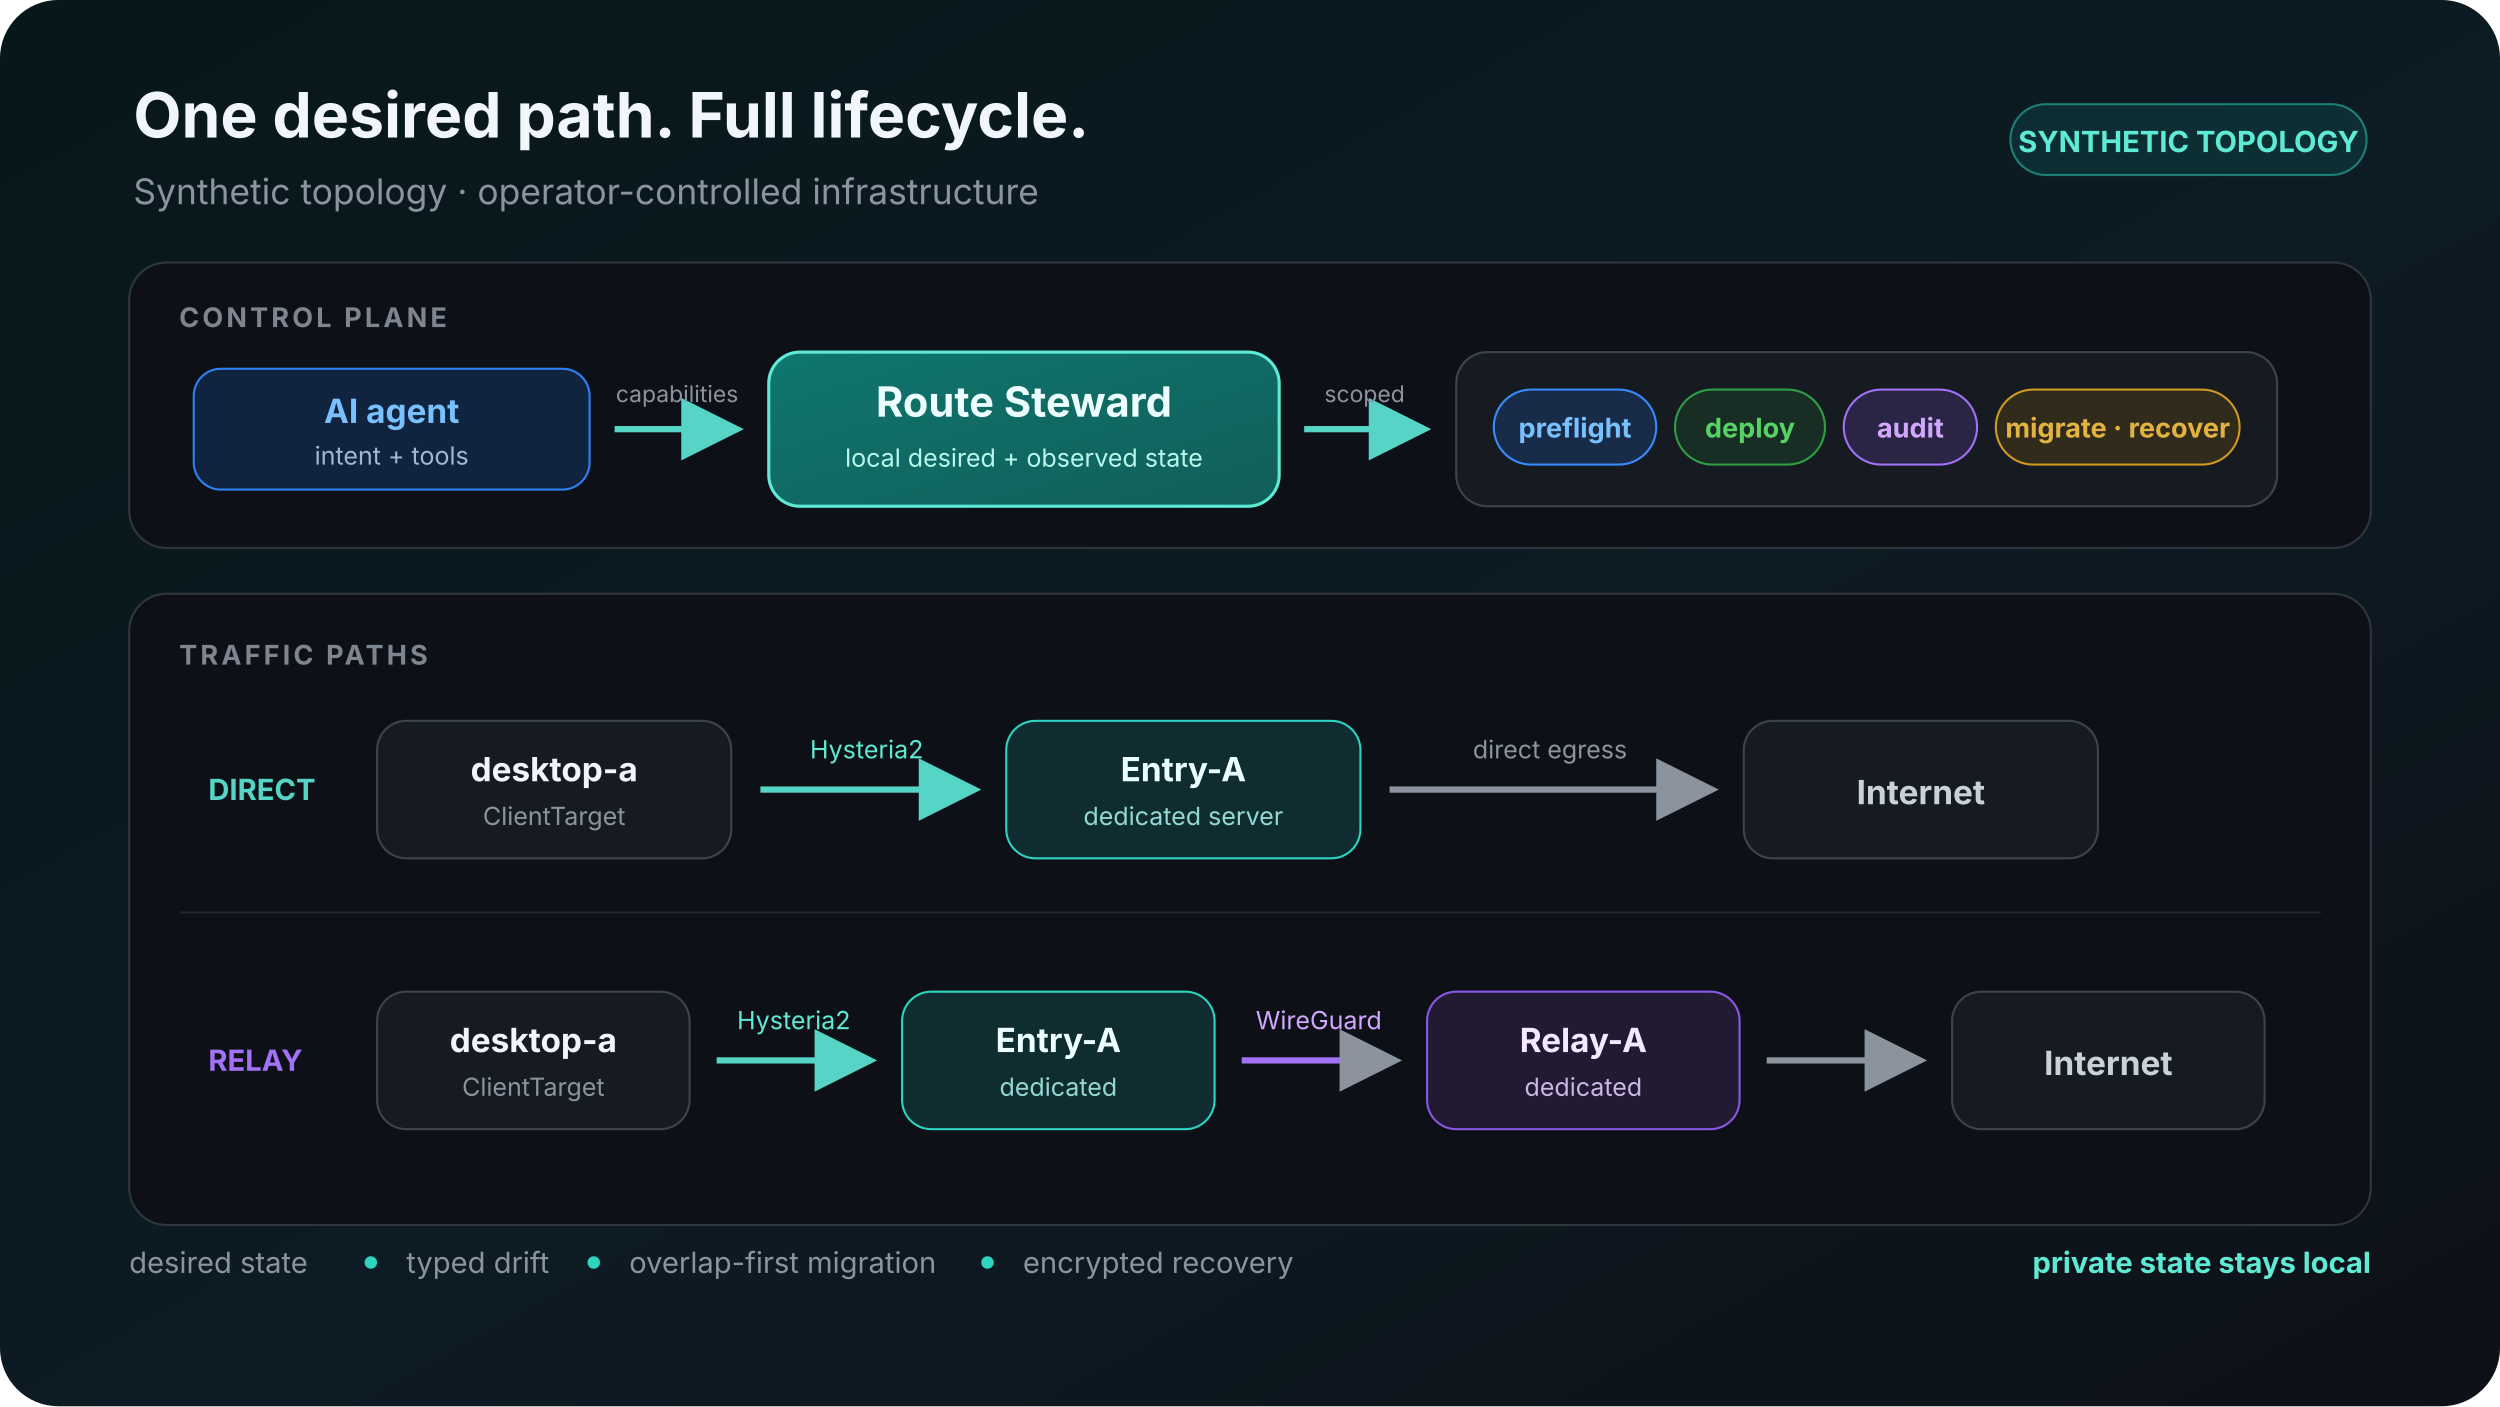
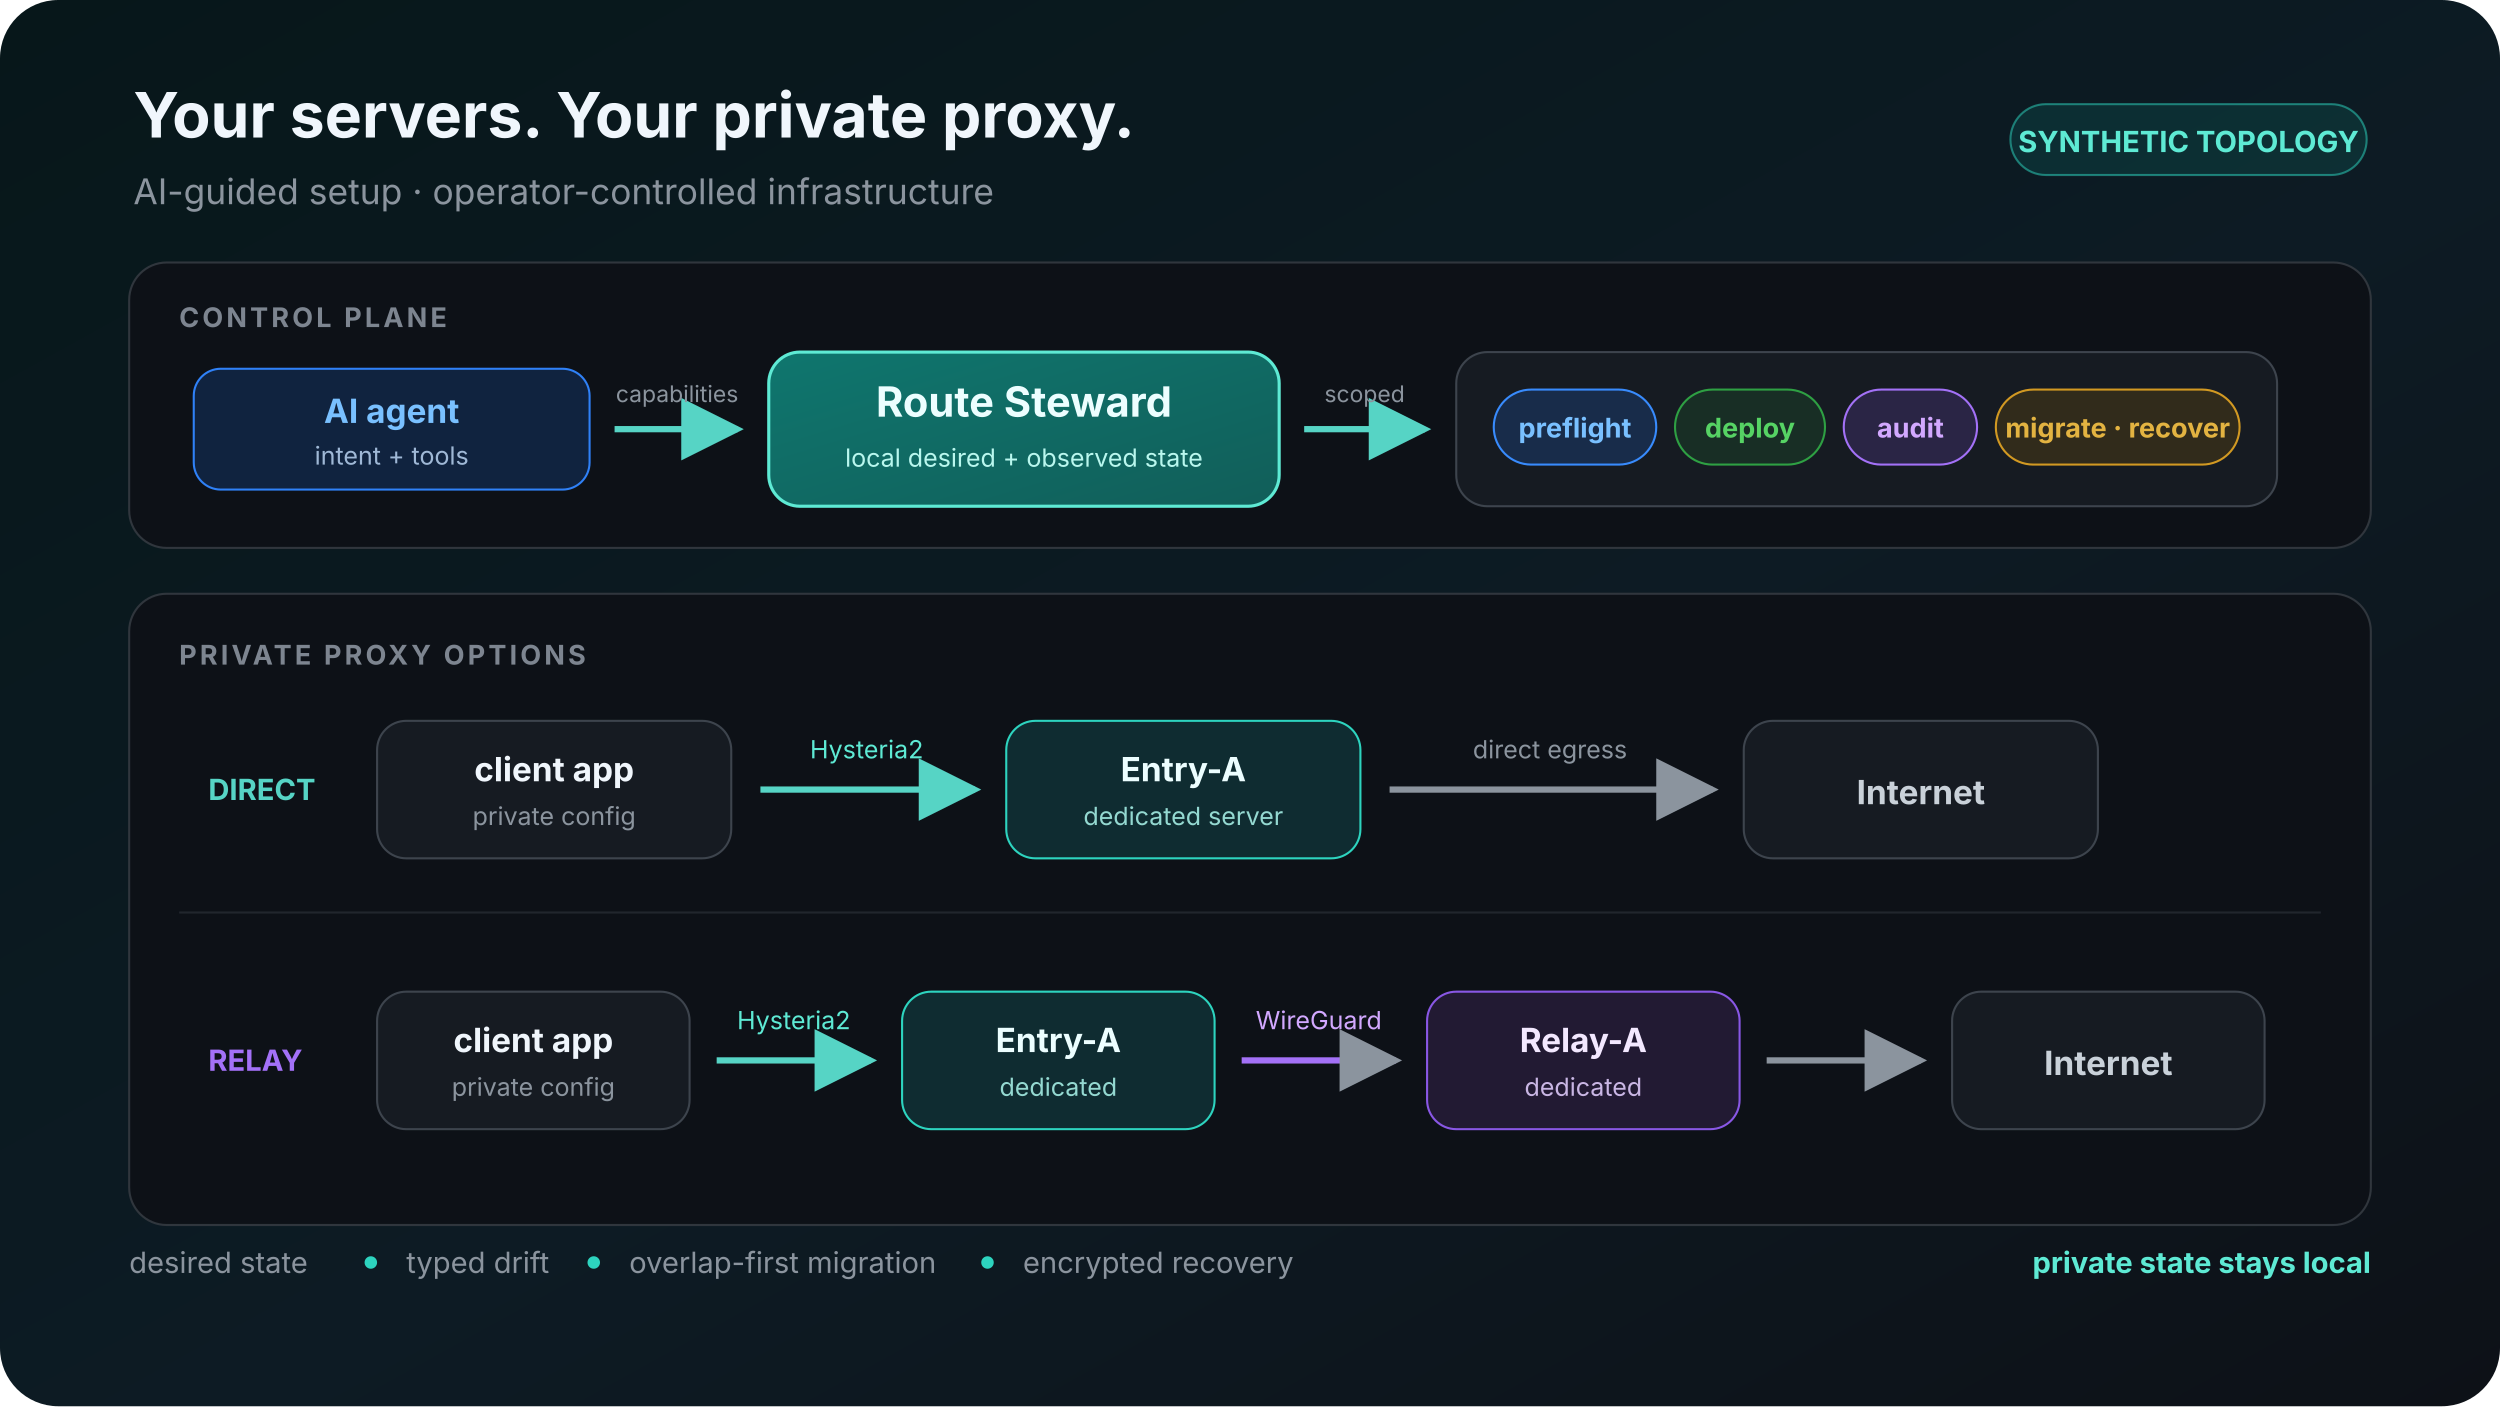
<svg xmlns="http://www.w3.org/2000/svg" width="1200" height="675" viewBox="0 0 1200 675" role="img" aria-labelledby="title desc">
  <defs>
    <linearGradient id="background" x1="0" y1="0" x2="1" y2="1">
      <stop offset="0" stop-color="#07171a" />
      <stop offset="0.55" stop-color="#0d1b24" />
      <stop offset="1" stop-color="#0d1117" />
    </linearGradient>
    <linearGradient id="steward" x1="0" y1="0" x2="1" y2="1">
      <stop offset="0" stop-color="#0f766e" />
      <stop offset="1" stop-color="#115e59" />
    </linearGradient>
    <marker id="arrow" markerWidth="10" markerHeight="10" refX="9" refY="5" orient="auto" markerUnits="strokeWidth">
      <path d="M0,0 L10,5 L0,10 z" fill="#56d4c5" />
    </marker>
    <marker id="mutedArrow" markerWidth="10" markerHeight="10" refX="9" refY="5" orient="auto" markerUnits="strokeWidth">
      <path d="M0,0 L10,5 L0,10 z" fill="#8b949e" />
    </marker>
  </defs>
  <rect width="1200" height="675" rx="28" fill="url(#background)" />
  <g font-family="Inter, Segoe UI, Arial, sans-serif">
-     <text x="64" y="66" fill="#f0f6fc" font-size="30" font-weight="700">One desired path. Full lifecycle.</text>
-     <text x="64" y="98" fill="#8b949e" font-size="17">Synthetic topology · operator-controlled infrastructure</text>
+     <text x="64" y="66" fill="#f0f6fc" font-size="30" font-weight="700">Your servers. Your private proxy.</text>
+     <text x="64" y="98" fill="#8b949e" font-size="17">AI-guided setup · operator-controlled infrastructure</text>
    <g transform="translate(965 50)">
      <rect width="171" height="34" rx="17" fill="#0f766e" fill-opacity="0.22" stroke="#2dd4bf" stroke-opacity="0.52" />
      <text x="85.5" y="23" text-anchor="middle" fill="#5eead4" font-size="14" font-weight="650">SYNTHETIC TOPOLOGY</text>
    </g>
    <rect x="62" y="126" width="1076" height="137" rx="18" fill="#0d1117" stroke="#30363d" />
    <text x="86" y="157" fill="#7d8590" font-size="13" font-weight="700" letter-spacing="1.5">CONTROL PLANE</text>
    <g transform="translate(93 177)">
      <rect width="190" height="58" rx="13" fill="#10233f" stroke="#2f81f7" />
      <text x="95" y="26" text-anchor="middle" fill="#79c0ff" font-size="16" font-weight="700">AI agent</text>
      <text x="95" y="46" text-anchor="middle" fill="#9fb8d6" font-size="12">intent + tools</text>
    </g>
    <line x1="295" y1="206" x2="354" y2="206" stroke="#56d4c5" stroke-width="3" marker-end="url(#arrow)" />
    <text x="325" y="193" text-anchor="middle" fill="#8b949e" font-size="11">capabilities</text>
    <g transform="translate(369 169)">
      <rect width="245" height="74" rx="15" fill="url(#steward)" stroke="#5eead4" stroke-width="1.5" />
      <text x="122.5" y="31" text-anchor="middle" fill="#ecfeff" font-size="20" font-weight="750">Route Steward</text>
      <text x="122.5" y="55" text-anchor="middle" fill="#b9f7ee" font-size="12">local desired + observed state</text>
    </g>
    <line x1="626" y1="206" x2="684" y2="206" stroke="#56d4c5" stroke-width="3" marker-end="url(#arrow)" />
    <text x="655" y="193" text-anchor="middle" fill="#8b949e" font-size="11">scoped</text>
    <g transform="translate(699 169)">
      <rect width="394" height="74" rx="15" fill="#161b22" stroke="#3d444d" />
      <g font-size="13" font-weight="650" text-anchor="middle">
        <rect x="18" y="18" width="78" height="36" rx="18" fill="#1f6feb" fill-opacity="0.20" stroke="#388bfd" />
        <text x="57" y="41" fill="#79c0ff">preflight</text>
        <rect x="105" y="18" width="72" height="36" rx="18" fill="#238636" fill-opacity="0.18" stroke="#2ea043" />
        <text x="141" y="41" fill="#56d364">deploy</text>
        <rect x="186" y="18" width="64" height="36" rx="18" fill="#8957e5" fill-opacity="0.18" stroke="#a371f7" />
        <text x="218" y="41" fill="#d2a8ff">audit</text>
        <rect x="259" y="18" width="117" height="36" rx="18" fill="#9e6a03" fill-opacity="0.20" stroke="#d29922" />
        <text x="317.5" y="41" fill="#e3b341">migrate · recover</text>
      </g>
    </g>
    <rect x="62" y="285" width="1076" height="303" rx="18" fill="#0d1117" stroke="#30363d" />
-     <text x="86" y="319" fill="#7d8590" font-size="13" font-weight="700" letter-spacing="1.5">TRAFFIC PATHS</text>
+     <text x="86" y="319" fill="#7d8590" font-size="13" font-weight="700" letter-spacing="1.5">PRIVATE PROXY OPTIONS</text>
    <text x="100" y="384" fill="#56d4c5" font-size="14" font-weight="750">DIRECT</text>
    <g transform="translate(181 346)">
      <rect width="170" height="66" rx="14" fill="#161b22" stroke="#3d444d" />
-       <text x="85" y="29" text-anchor="middle" fill="#f0f6fc" font-size="16" font-weight="700">desktop-a</text>
-       <text x="85" y="50" text-anchor="middle" fill="#8b949e" font-size="12">ClientTarget</text>
+       <text x="85" y="29" text-anchor="middle" fill="#f0f6fc" font-size="16" font-weight="700">client app</text>
+       <text x="85" y="50" text-anchor="middle" fill="#8b949e" font-size="12">private config</text>
    </g>
    <line x1="365" y1="379" x2="468" y2="379" stroke="#56d4c5" stroke-width="3" marker-end="url(#arrow)" />
    <text x="416" y="364" text-anchor="middle" fill="#5eead4" font-size="12">Hysteria2</text>
    <g transform="translate(483 346)">
      <rect width="170" height="66" rx="14" fill="#0f2c31" stroke="#2dd4bf" />
      <text x="85" y="29" text-anchor="middle" fill="#ecfeff" font-size="16" font-weight="700">Entry-A</text>
      <text x="85" y="50" text-anchor="middle" fill="#94d9d1" font-size="12">dedicated server</text>
    </g>
    <line x1="667" y1="379" x2="822" y2="379" stroke="#8b949e" stroke-width="3" marker-end="url(#mutedArrow)" />
    <text x="744" y="364" text-anchor="middle" fill="#8b949e" font-size="12">direct egress</text>
    <g transform="translate(837 346)">
      <rect width="170" height="66" rx="14" fill="#161b22" stroke="#3d444d" />
      <text x="85" y="40" text-anchor="middle" fill="#c9d1d9" font-size="16" font-weight="700">Internet</text>
    </g>
    <line x1="86" y1="438" x2="1114" y2="438" stroke="#21262d" />
    <text x="100" y="514" fill="#a371f7" font-size="14" font-weight="750">RELAY</text>
    <g transform="translate(181 476)">
      <rect width="150" height="66" rx="14" fill="#161b22" stroke="#3d444d" />
-       <text x="75" y="29" text-anchor="middle" fill="#f0f6fc" font-size="16" font-weight="700">desktop-a</text>
-       <text x="75" y="50" text-anchor="middle" fill="#8b949e" font-size="12">ClientTarget</text>
+       <text x="75" y="29" text-anchor="middle" fill="#f0f6fc" font-size="16" font-weight="700">client app</text>
+       <text x="75" y="50" text-anchor="middle" fill="#8b949e" font-size="12">private config</text>
    </g>
    <line x1="344" y1="509" x2="418" y2="509" stroke="#56d4c5" stroke-width="3" marker-end="url(#arrow)" />
    <text x="381" y="494" text-anchor="middle" fill="#5eead4" font-size="12">Hysteria2</text>
    <g transform="translate(433 476)">
      <rect width="150" height="66" rx="14" fill="#0f2c31" stroke="#2dd4bf" />
      <text x="75" y="29" text-anchor="middle" fill="#ecfeff" font-size="16" font-weight="700">Entry-A</text>
      <text x="75" y="50" text-anchor="middle" fill="#94d9d1" font-size="12">dedicated</text>
    </g>
    <line x1="596" y1="509" x2="670" y2="509" stroke="#a371f7" stroke-width="3" marker-end="url(#mutedArrow)" />
    <text x="633" y="494" text-anchor="middle" fill="#d2a8ff" font-size="12">WireGuard</text>
    <g transform="translate(685 476)">
      <rect width="150" height="66" rx="14" fill="#221a33" stroke="#8957e5" />
      <text x="75" y="29" text-anchor="middle" fill="#f3e8ff" font-size="16" font-weight="700">Relay-A</text>
      <text x="75" y="50" text-anchor="middle" fill="#c9b6e4" font-size="12">dedicated</text>
    </g>
    <line x1="848" y1="509" x2="922" y2="509" stroke="#8b949e" stroke-width="3" marker-end="url(#mutedArrow)" />
    <g transform="translate(937 476)">
      <rect width="150" height="66" rx="14" fill="#161b22" stroke="#3d444d" />
      <text x="75" y="40" text-anchor="middle" fill="#c9d1d9" font-size="16" font-weight="700">Internet</text>
    </g>
    <g transform="translate(62 611)" fill="#8b949e" font-size="14">
      <text x="0" y="0">desired state</text>
      <circle cx="116" cy="-5" r="3" fill="#2dd4bf" />
      <text x="133" y="0">typed drift</text>
      <circle cx="223" cy="-5" r="3" fill="#2dd4bf" />
      <text x="240" y="0">overlap-first migration</text>
      <circle cx="412" cy="-5" r="3" fill="#2dd4bf" />
      <text x="429" y="0">encrypted recovery</text>
      <text x="1076" y="0" text-anchor="end" fill="#5eead4" font-weight="650">private state stays local</text>
    </g>
  </g>
</svg>
